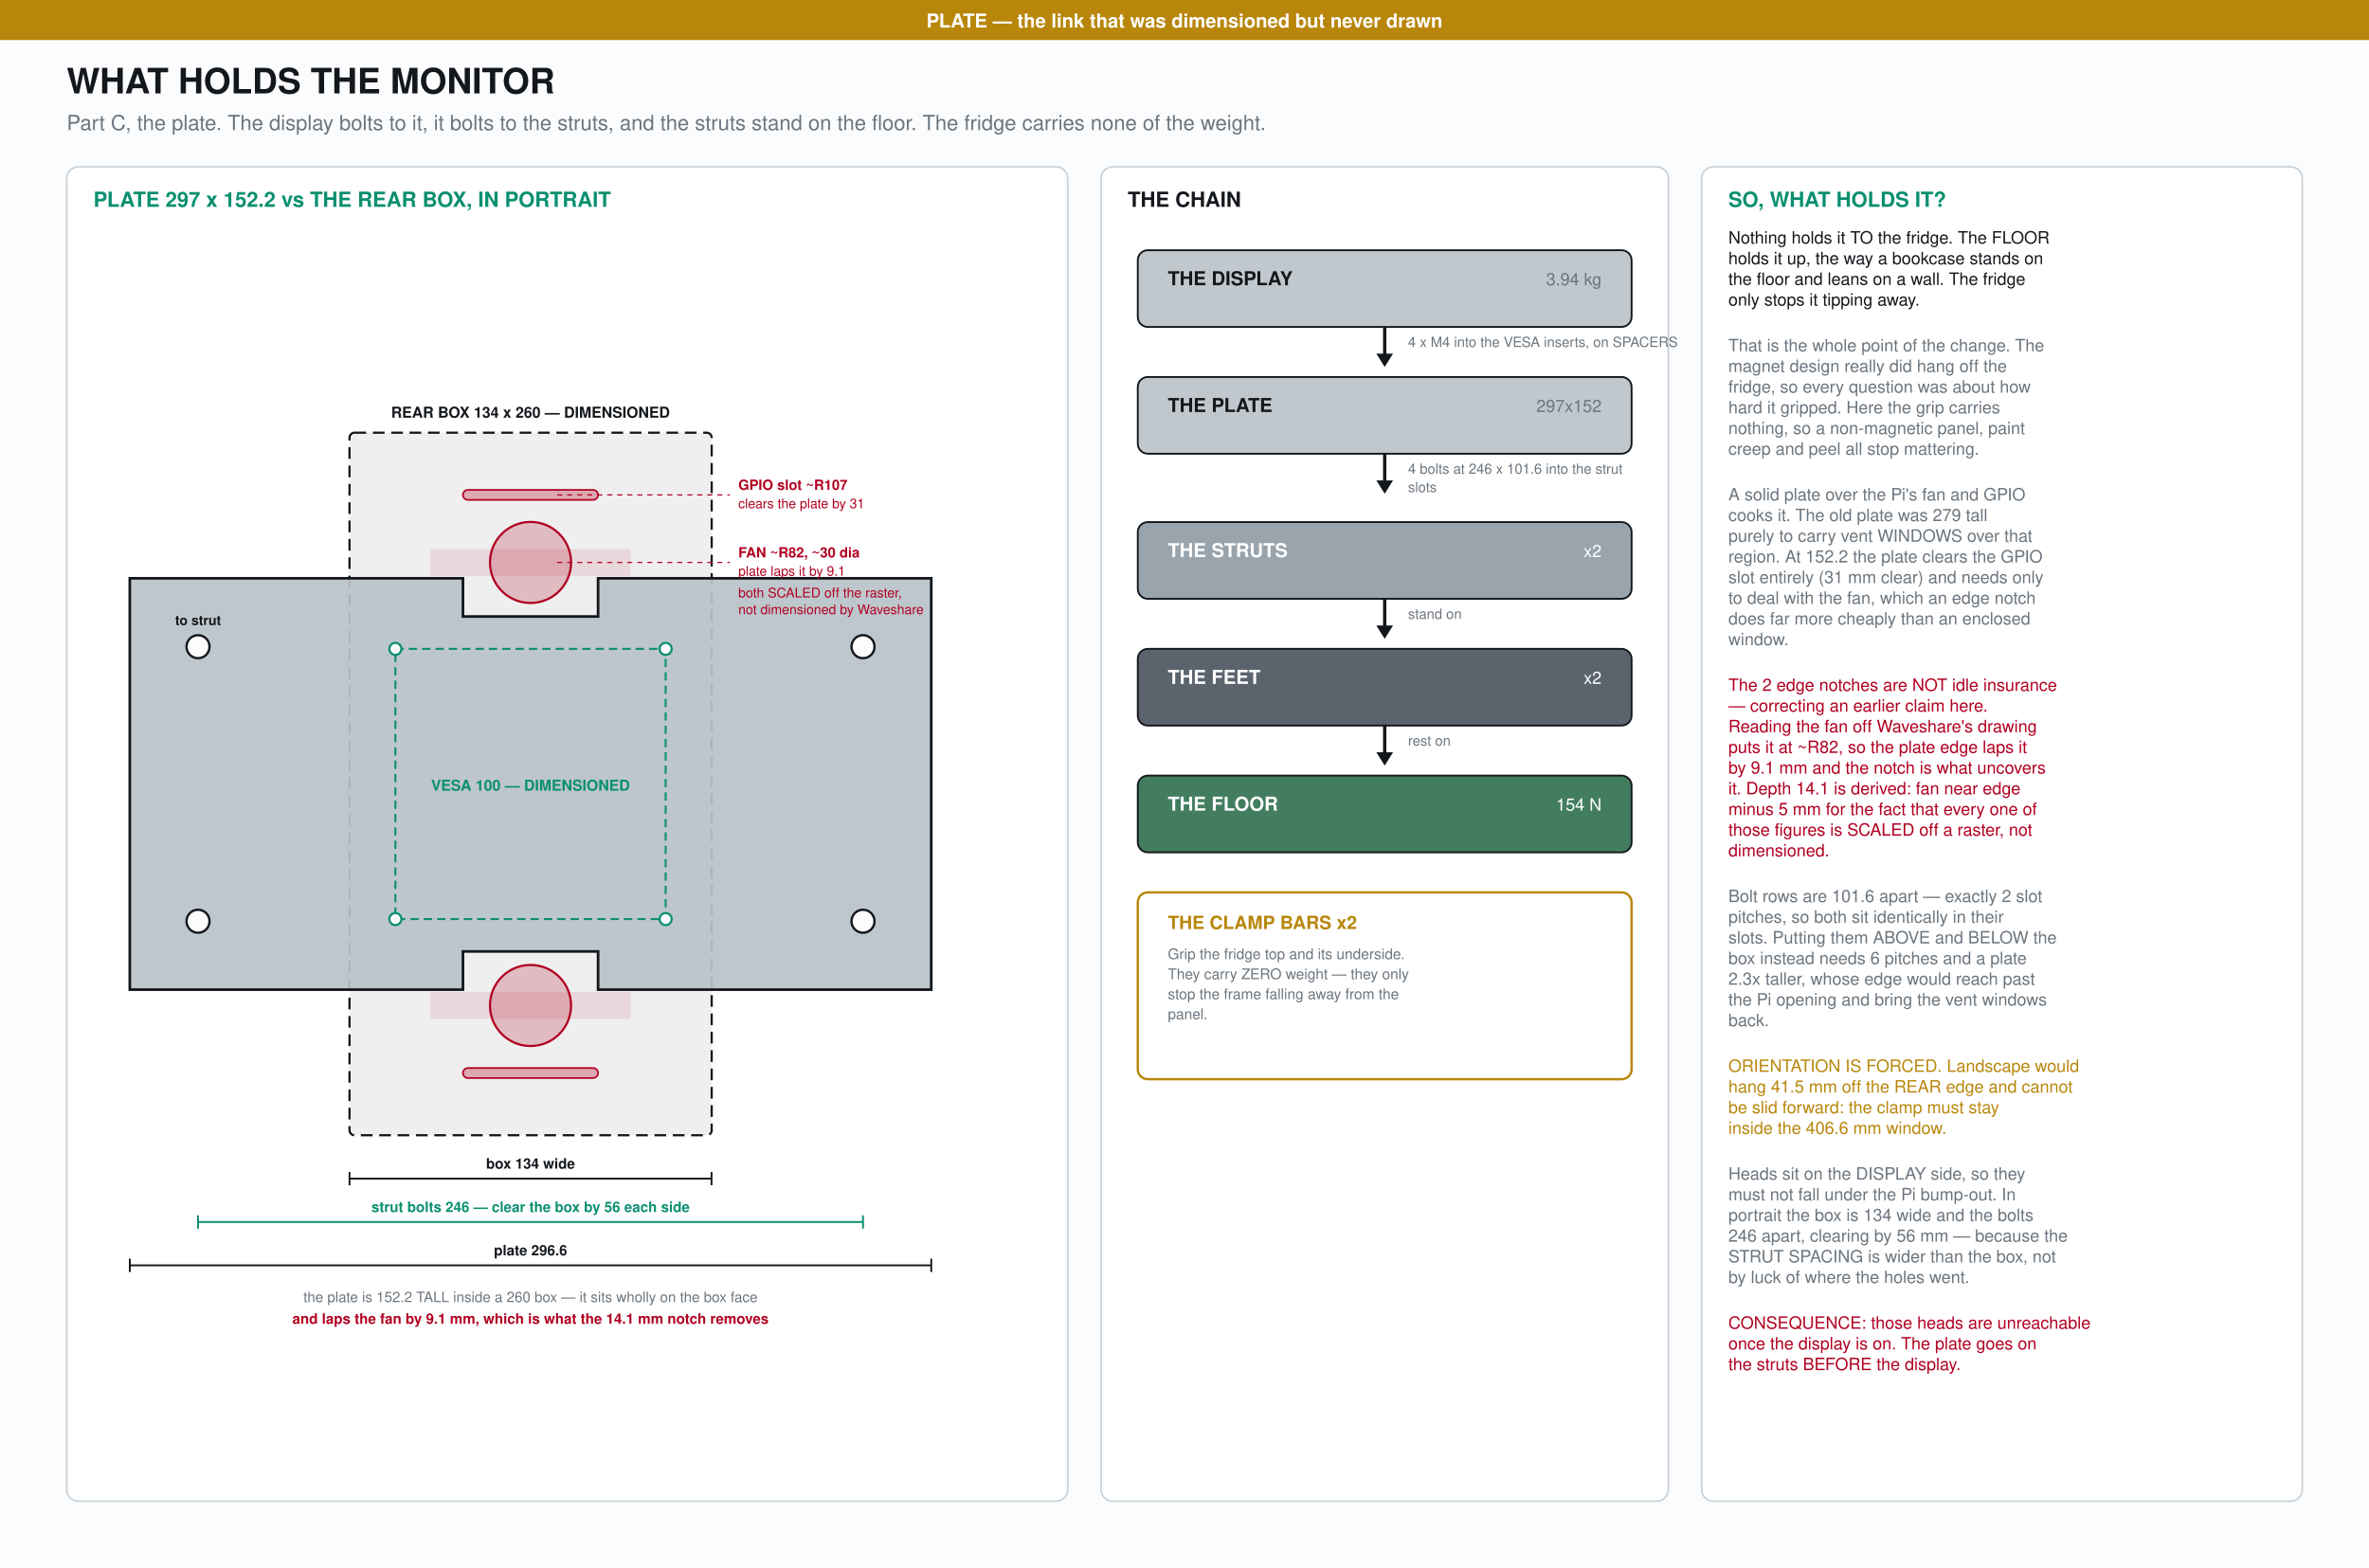
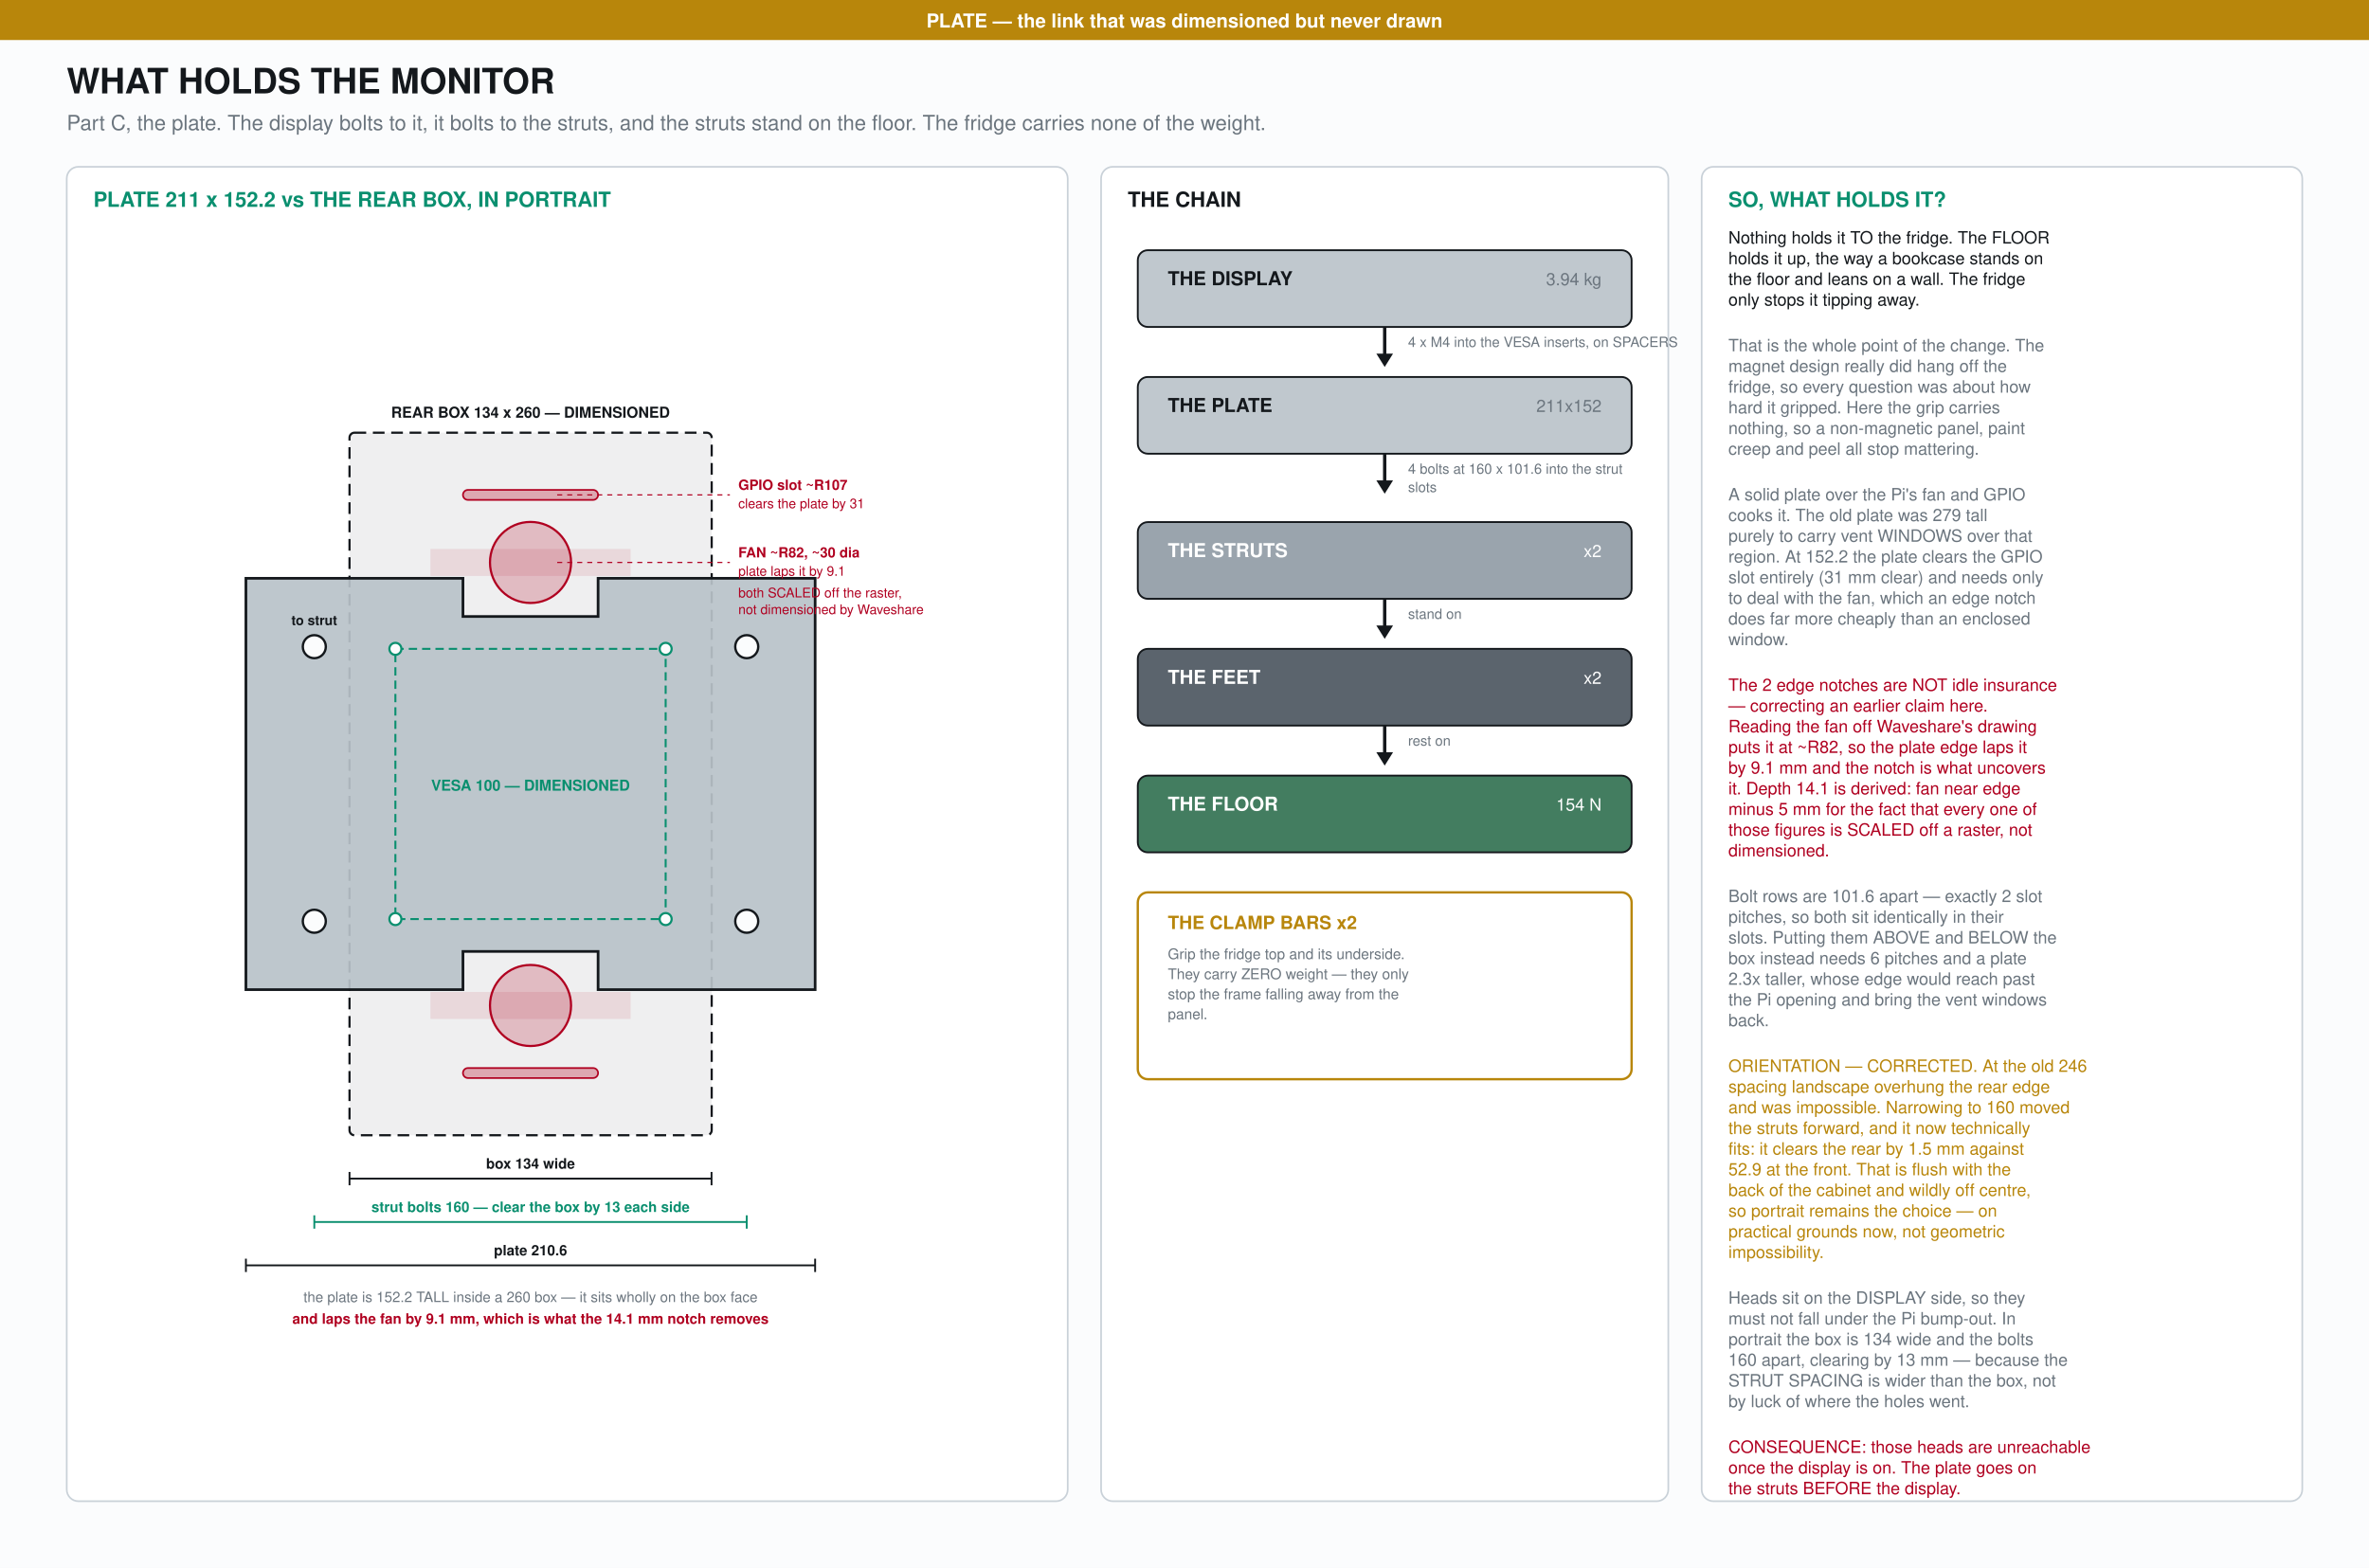
<svg xmlns="http://www.w3.org/2000/svg" width="1420" height="940" viewBox="0 0 1420 940">
  <rect width="1420" height="940" fill="#fbfcfd" />
  <rect width="1420" height="24" fill="#b8860b" />
  <text x="710.00" y="16.50" font-family="Helvetica,Arial,sans-serif" font-size="11.5" text-anchor="middle" fill="#fff" font-weight="bold">PLATE — the link that was dimensioned but never drawn</text>
  <text x="40.00" y="56.00" font-family="Helvetica,Arial,sans-serif" font-size="21" text-anchor="start" fill="#14181c" font-weight="bold">WHAT HOLDS THE MONITOR</text>
  <text x="40.00" y="78.00" font-family="Helvetica,Arial,sans-serif" font-size="12.5" text-anchor="start" fill="#6b757e" font-weight="normal">Part C, the plate. The display bolts to it, it bolts to the struts, and the struts stand on the floor. The fridge carries none of the weight.</text>
  <rect x="40.0" y="100.0" width="600.0" height="800.0" rx="7" fill="#fff" stroke="#c9d1d8" stroke-width="1" />
-   <text x="56.00" y="124.00" font-family="Helvetica,Arial,sans-serif" font-size="12.5" text-anchor="start" fill="#0a8f6f" font-weight="bold">PLATE 297 x 152.2 vs THE REAR BOX, IN PORTRAIT</text>
+   <text x="56.00" y="124.00" font-family="Helvetica,Arial,sans-serif" font-size="12.5" text-anchor="start" fill="#0a8f6f" font-weight="bold">PLATE 211 x 152.2 vs THE REAR BOX, IN PORTRAIT</text>
  <rect x="209.5" y="259.4" width="217.1" height="421.2" rx="3" fill="#101820" fill-opacity="0.07" stroke="#14181c" stroke-width="1.3" stroke-dasharray="7 4" />
  <text x="318.00" y="250.40" font-family="Helvetica,Arial,sans-serif" font-size="9.0" text-anchor="middle" fill="#14181c" font-weight="bold">REAR BOX 134 x 260  — DIMENSIONED</text>
-   <path d="M77.8 346.7 L277.5 346.7 L277.5 369.6 L358.5 369.6 L358.5 346.7 L558.2 346.7 L558.2 593.3 L358.5 593.3 L358.5 570.4 L277.5 570.4 L277.5 593.3 L77.8 593.3 Z" fill="#b9c2c9" fill-opacity="0.92" stroke="#14181c" stroke-width="1.6" />
+   <path d="M147.4 346.7 L277.5 346.7 L277.5 369.6 L358.5 369.6 L358.5 346.7 L488.6 346.7 L488.6 593.3 L358.5 593.3 L358.5 570.4 L277.5 570.4 L277.5 593.3 L147.4 593.3 Z" fill="#b9c2c9" fill-opacity="0.92" stroke="#14181c" stroke-width="1.6" />
  <circle cx="318.0" cy="337.2" r="24.3" fill="#b00020" fill-opacity="0.22" stroke="#b00020" stroke-width="1.3" />
  <rect x="258.0" y="329.1" width="120" height="16.2" fill="#b00020" fill-opacity="0.10" />
  <rect x="277.5" y="293.7" width="81.0" height="6" rx="3" fill="#b00020" fill-opacity="0.30" stroke="#b00020" stroke-width="1" />
  <circle cx="318.0" cy="602.8" r="24.3" fill="#b00020" fill-opacity="0.22" stroke="#b00020" stroke-width="1.3" />
  <rect x="258.0" y="594.7" width="120" height="16.2" fill="#b00020" fill-opacity="0.10" />
  <rect x="277.5" y="640.3" width="81.0" height="6" rx="3" fill="#b00020" fill-opacity="0.30" stroke="#b00020" stroke-width="1" />
  <line x1="334.0" y1="296.7" x2="437.5" y2="296.7" stroke="#b00020" stroke-width="0.7" stroke-dasharray="3 3" />
  <text x="442.54" y="293.66" font-family="Helvetica,Arial,sans-serif" font-size="8.4" text-anchor="start" fill="#b00020" font-weight="bold">GPIO slot ~R107</text>
  <text x="442.54" y="304.66" font-family="Helvetica,Arial,sans-serif" font-size="8.0" text-anchor="start" fill="#b00020" font-weight="normal">clears the plate by 31</text>
  <line x1="334.0" y1="337.2" x2="437.5" y2="337.2" stroke="#b00020" stroke-width="0.7" stroke-dasharray="3 3" />
  <text x="442.54" y="334.16" font-family="Helvetica,Arial,sans-serif" font-size="8.4" text-anchor="start" fill="#b00020" font-weight="bold">FAN ~R82, ~30 dia</text>
  <text x="442.54" y="345.16" font-family="Helvetica,Arial,sans-serif" font-size="8.0" text-anchor="start" fill="#b00020" font-weight="normal">plate laps it by 9.1</text>
  <text x="442.54" y="358.16" font-family="Helvetica,Arial,sans-serif" font-size="8.0" text-anchor="start" fill="#b00020" font-weight="normal">both SCALED off the raster,</text>
  <text x="442.54" y="368.16" font-family="Helvetica,Arial,sans-serif" font-size="8.0" text-anchor="start" fill="#b00020" font-weight="normal">not dimensioned by Waveshare</text>
  <rect x="237.0" y="389.0" width="162.0" height="162.0" fill="none" stroke="#0a8f6f" stroke-width="1.2" stroke-dasharray="5 3" />
  <circle cx="237.0" cy="389.0" r="3.6" fill="#fbfcfd" stroke="#0a8f6f" stroke-width="1.3" />
  <circle cx="237.0" cy="551.0" r="3.6" fill="#fbfcfd" stroke="#0a8f6f" stroke-width="1.3" />
  <circle cx="399.0" cy="389.0" r="3.6" fill="#fbfcfd" stroke="#0a8f6f" stroke-width="1.3" />
  <circle cx="399.0" cy="551.0" r="3.6" fill="#fbfcfd" stroke="#0a8f6f" stroke-width="1.3" />
  <text x="318.00" y="474.00" font-family="Helvetica,Arial,sans-serif" font-size="9.0" text-anchor="middle" fill="#0a8f6f" font-weight="bold">VESA 100 — DIMENSIONED</text>
-   <circle cx="118.7" cy="387.7" r="6.9" fill="#fbfcfd" stroke="#14181c" stroke-width="1.4" />
-   <circle cx="118.7" cy="552.3" r="6.9" fill="#fbfcfd" stroke="#14181c" stroke-width="1.4" />
-   <circle cx="517.3" cy="387.7" r="6.9" fill="#fbfcfd" stroke="#14181c" stroke-width="1.4" />
-   <circle cx="517.3" cy="552.3" r="6.9" fill="#fbfcfd" stroke="#14181c" stroke-width="1.4" />
-   <text x="118.74" y="374.70" font-family="Helvetica,Arial,sans-serif" font-size="8.0" text-anchor="middle" fill="#14181c" font-weight="bold">to strut</text>
+   <circle cx="188.4" cy="387.7" r="6.9" fill="#fbfcfd" stroke="#14181c" stroke-width="1.4" />
+   <circle cx="188.4" cy="552.3" r="6.9" fill="#fbfcfd" stroke="#14181c" stroke-width="1.4" />
+   <circle cx="447.6" cy="387.7" r="6.9" fill="#fbfcfd" stroke="#14181c" stroke-width="1.4" />
+   <circle cx="447.6" cy="552.3" r="6.9" fill="#fbfcfd" stroke="#14181c" stroke-width="1.4" />
+   <text x="188.40" y="374.70" font-family="Helvetica,Arial,sans-serif" font-size="8.0" text-anchor="middle" fill="#14181c" font-weight="bold">to strut</text>
  <line x1="209.5" y1="706.6" x2="426.5" y2="706.6" stroke="#14181c" stroke-width="1.1" />
  <line x1="209.5" y1="702.6" x2="209.5" y2="710.6" stroke="#14181c" stroke-width="1.1" />
  <line x1="426.5" y1="702.6" x2="426.5" y2="710.6" stroke="#14181c" stroke-width="1.1" />
  <text x="318.00" y="700.60" font-family="Helvetica,Arial,sans-serif" font-size="8.6" text-anchor="middle" fill="#14181c" font-weight="bold">box 134 wide</text>
-   <line x1="118.7" y1="732.6" x2="517.3" y2="732.6" stroke="#0a8f6f" stroke-width="1.1" />
-   <line x1="118.7" y1="728.6" x2="118.7" y2="736.6" stroke="#0a8f6f" stroke-width="1.1" />
-   <line x1="517.3" y1="728.6" x2="517.3" y2="736.6" stroke="#0a8f6f" stroke-width="1.1" />
-   <text x="318.00" y="726.60" font-family="Helvetica,Arial,sans-serif" font-size="8.6" text-anchor="middle" fill="#0a8f6f" font-weight="bold">strut bolts 246 — clear the box by 56 each side</text>
-   <line x1="77.8" y1="758.6" x2="558.2" y2="758.6" stroke="#14181c" stroke-width="1.1" />
-   <line x1="77.8" y1="754.6" x2="77.8" y2="762.6" stroke="#14181c" stroke-width="1.1" />
-   <line x1="558.2" y1="754.6" x2="558.2" y2="762.6" stroke="#14181c" stroke-width="1.1" />
-   <text x="318.00" y="752.60" font-family="Helvetica,Arial,sans-serif" font-size="8.6" text-anchor="middle" fill="#14181c" font-weight="bold">plate 296.6</text>
+   <line x1="188.4" y1="732.6" x2="447.6" y2="732.6" stroke="#0a8f6f" stroke-width="1.1" />
+   <line x1="188.4" y1="728.6" x2="188.4" y2="736.6" stroke="#0a8f6f" stroke-width="1.1" />
+   <line x1="447.6" y1="728.6" x2="447.6" y2="736.6" stroke="#0a8f6f" stroke-width="1.1" />
+   <text x="318.00" y="726.60" font-family="Helvetica,Arial,sans-serif" font-size="8.6" text-anchor="middle" fill="#0a8f6f" font-weight="bold">strut bolts 160 — clear the box by 13 each side</text>
+   <line x1="147.4" y1="758.6" x2="488.6" y2="758.6" stroke="#14181c" stroke-width="1.1" />
+   <line x1="147.4" y1="754.6" x2="147.4" y2="762.6" stroke="#14181c" stroke-width="1.1" />
+   <line x1="488.6" y1="754.6" x2="488.6" y2="762.6" stroke="#14181c" stroke-width="1.1" />
+   <text x="318.00" y="752.60" font-family="Helvetica,Arial,sans-serif" font-size="8.6" text-anchor="middle" fill="#14181c" font-weight="bold">plate 210.6</text>
  <text x="318.00" y="780.60" font-family="Helvetica,Arial,sans-serif" font-size="8.6" text-anchor="middle" fill="#6b757e" font-weight="normal">the plate is 152.2 TALL inside a 260 box — it sits wholly on the box face</text>
  <text x="318.00" y="793.60" font-family="Helvetica,Arial,sans-serif" font-size="8.6" text-anchor="middle" fill="#b00020" font-weight="bold">and laps the fan by 9.1 mm, which is what the 14.1 mm notch removes</text>
  <rect x="660.0" y="100.0" width="340.0" height="800.0" rx="7" fill="#fff" stroke="#c9d1d8" stroke-width="1" />
  <text x="676.00" y="124.00" font-family="Helvetica,Arial,sans-serif" font-size="12.5" text-anchor="start" fill="#14181c" font-weight="bold">THE CHAIN</text>
  <rect x="682" y="150.0" width="296" height="46" rx="6" fill="#b9c2c9" fill-opacity="0.9" stroke="#14181c" stroke-width="1.1" />
  <text x="700.00" y="171.00" font-family="Helvetica,Arial,sans-serif" font-size="11.5" text-anchor="start" fill="#14181c" font-weight="bold">THE DISPLAY</text>
  <text x="960.00" y="171.00" font-family="Helvetica,Arial,sans-serif" font-size="10.2" text-anchor="end" fill="#6b757e" font-weight="normal">3.94 kg</text>
  <line x1="830" y1="196.0" x2="830" y2="218.0" stroke="#14181c" stroke-width="2" />
  <path d="M825 212.0 L830 220.0 L835 212.0" fill="#14181c" />
  <text x="844.00" y="208.00" font-family="Helvetica,Arial,sans-serif" font-size="8.4" text-anchor="start" fill="#6b757e" font-weight="normal">4 x M4 into the VESA inserts, on SPACERS</text>
  <rect x="682" y="226.0" width="296" height="46" rx="6" fill="#b9c2c9" fill-opacity="0.9" stroke="#14181c" stroke-width="1.1" />
  <text x="700.00" y="247.00" font-family="Helvetica,Arial,sans-serif" font-size="11.5" text-anchor="start" fill="#14181c" font-weight="bold">THE PLATE</text>
-   <text x="960.00" y="247.00" font-family="Helvetica,Arial,sans-serif" font-size="10.2" text-anchor="end" fill="#6b757e" font-weight="normal">297x152</text>
+   <text x="960.00" y="247.00" font-family="Helvetica,Arial,sans-serif" font-size="10.2" text-anchor="end" fill="#6b757e" font-weight="normal">211x152</text>
  <line x1="830" y1="272.0" x2="830" y2="294.0" stroke="#14181c" stroke-width="2" />
  <path d="M825 288.0 L830 296.0 L835 288.0" fill="#14181c" />
-   <text x="844.00" y="284.00" font-family="Helvetica,Arial,sans-serif" font-size="8.4" text-anchor="start" fill="#6b757e" font-weight="normal">4 bolts at 246 x 101.6 into the strut</text>
+   <text x="844.00" y="284.00" font-family="Helvetica,Arial,sans-serif" font-size="8.4" text-anchor="start" fill="#6b757e" font-weight="normal">4 bolts at 160 x 101.6 into the strut</text>
  <text x="844.00" y="295.00" font-family="Helvetica,Arial,sans-serif" font-size="8.4" text-anchor="start" fill="#6b757e" font-weight="normal">slots</text>
  <rect x="682" y="313.0" width="296" height="46" rx="6" fill="#8f9aa4" fill-opacity="0.9" stroke="#14181c" stroke-width="1.1" />
  <text x="700.00" y="334.00" font-family="Helvetica,Arial,sans-serif" font-size="11.5" text-anchor="start" fill="#fff" font-weight="bold">THE STRUTS</text>
  <text x="960.00" y="334.00" font-family="Helvetica,Arial,sans-serif" font-size="10.2" text-anchor="end" fill="#fff" font-weight="normal">x2</text>
  <line x1="830" y1="359.0" x2="830" y2="381.0" stroke="#14181c" stroke-width="2" />
  <path d="M825 375.0 L830 383.0 L835 375.0" fill="#14181c" />
  <text x="844.00" y="371.00" font-family="Helvetica,Arial,sans-serif" font-size="8.4" text-anchor="start" fill="#6b757e" font-weight="normal">stand on</text>
  <rect x="682" y="389.0" width="296" height="46" rx="6" fill="#4a545e" fill-opacity="0.9" stroke="#14181c" stroke-width="1.1" />
  <text x="700.00" y="410.00" font-family="Helvetica,Arial,sans-serif" font-size="11.5" text-anchor="start" fill="#fff" font-weight="bold">THE FEET</text>
  <text x="960.00" y="410.00" font-family="Helvetica,Arial,sans-serif" font-size="10.2" text-anchor="end" fill="#fff" font-weight="normal">x2</text>
  <line x1="830" y1="435.0" x2="830" y2="457.0" stroke="#14181c" stroke-width="2" />
  <path d="M825 451.0 L830 459.0 L835 451.0" fill="#14181c" />
  <text x="844.00" y="447.00" font-family="Helvetica,Arial,sans-serif" font-size="8.4" text-anchor="start" fill="#6b757e" font-weight="normal">rest on</text>
  <rect x="682" y="465.0" width="296" height="46" rx="6" fill="#2f6f4f" fill-opacity="0.9" stroke="#14181c" stroke-width="1.1" />
  <text x="700.00" y="486.00" font-family="Helvetica,Arial,sans-serif" font-size="11.5" text-anchor="start" fill="#fff" font-weight="bold">THE FLOOR</text>
  <text x="960.00" y="486.00" font-family="Helvetica,Arial,sans-serif" font-size="10.2" text-anchor="end" fill="#fff" font-weight="normal">154 N</text>
  <rect x="682" y="535.0" width="296" height="112" rx="6" fill="#fff" stroke="#b8860b" stroke-width="1.4" />
  <text x="700.00" y="557.00" font-family="Helvetica,Arial,sans-serif" font-size="11" text-anchor="start" fill="#b8860b" font-weight="bold">THE CLAMP BARS x2</text>
  <text x="700.00" y="575.00" font-family="Helvetica,Arial,sans-serif" font-size="8.8" text-anchor="start" fill="#6b757e" font-weight="normal">Grip the fridge top and its underside.</text>
  <text x="700.00" y="587.00" font-family="Helvetica,Arial,sans-serif" font-size="8.8" text-anchor="start" fill="#6b757e" font-weight="normal">They carry ZERO weight — they only</text>
  <text x="700.00" y="599.00" font-family="Helvetica,Arial,sans-serif" font-size="8.8" text-anchor="start" fill="#6b757e" font-weight="normal">stop the frame falling away from the</text>
  <text x="700.00" y="611.00" font-family="Helvetica,Arial,sans-serif" font-size="8.8" text-anchor="start" fill="#6b757e" font-weight="normal">panel.</text>
  <rect x="1020.0" y="100.0" width="360.0" height="800.0" rx="7" fill="#fff" stroke="#c9d1d8" stroke-width="1" />
  <text x="1036.00" y="124.00" font-family="Helvetica,Arial,sans-serif" font-size="12.5" text-anchor="start" fill="#0a8f6f" font-weight="bold">SO, WHAT HOLDS IT?</text>
  <text x="1036.00" y="146.00" font-family="Helvetica,Arial,sans-serif" font-size="10.2" text-anchor="start" fill="#14181c" font-weight="normal">Nothing holds it TO the fridge. The FLOOR</text>
  <text x="1036.00" y="158.40" font-family="Helvetica,Arial,sans-serif" font-size="10.2" text-anchor="start" fill="#14181c" font-weight="normal">holds it up, the way a bookcase stands on</text>
  <text x="1036.00" y="170.80" font-family="Helvetica,Arial,sans-serif" font-size="10.2" text-anchor="start" fill="#14181c" font-weight="normal">the floor and leans on a wall. The fridge</text>
  <text x="1036.00" y="183.20" font-family="Helvetica,Arial,sans-serif" font-size="10.2" text-anchor="start" fill="#14181c" font-weight="normal">only stops it tipping away.</text>
  <text x="1036.00" y="210.60" font-family="Helvetica,Arial,sans-serif" font-size="10.2" text-anchor="start" fill="#6b757e" font-weight="normal">That is the whole point of the change. The</text>
  <text x="1036.00" y="223.00" font-family="Helvetica,Arial,sans-serif" font-size="10.2" text-anchor="start" fill="#6b757e" font-weight="normal">magnet design really did hang off the</text>
  <text x="1036.00" y="235.40" font-family="Helvetica,Arial,sans-serif" font-size="10.2" text-anchor="start" fill="#6b757e" font-weight="normal">fridge, so every question was about how</text>
  <text x="1036.00" y="247.80" font-family="Helvetica,Arial,sans-serif" font-size="10.2" text-anchor="start" fill="#6b757e" font-weight="normal">hard it gripped. Here the grip carries</text>
  <text x="1036.00" y="260.20" font-family="Helvetica,Arial,sans-serif" font-size="10.2" text-anchor="start" fill="#6b757e" font-weight="normal">nothing, so a non-magnetic panel, paint</text>
  <text x="1036.00" y="272.60" font-family="Helvetica,Arial,sans-serif" font-size="10.2" text-anchor="start" fill="#6b757e" font-weight="normal">creep and peel all stop mattering.</text>
  <text x="1036.00" y="300.00" font-family="Helvetica,Arial,sans-serif" font-size="10.2" text-anchor="start" fill="#6b757e" font-weight="normal">A solid plate over the Pi's fan and GPIO</text>
  <text x="1036.00" y="312.40" font-family="Helvetica,Arial,sans-serif" font-size="10.2" text-anchor="start" fill="#6b757e" font-weight="normal">cooks it. The old plate was 279 tall</text>
  <text x="1036.00" y="324.80" font-family="Helvetica,Arial,sans-serif" font-size="10.2" text-anchor="start" fill="#6b757e" font-weight="normal">purely to carry vent WINDOWS over that</text>
  <text x="1036.00" y="337.20" font-family="Helvetica,Arial,sans-serif" font-size="10.2" text-anchor="start" fill="#6b757e" font-weight="normal">region. At 152.2 the plate clears the GPIO</text>
  <text x="1036.00" y="349.60" font-family="Helvetica,Arial,sans-serif" font-size="10.2" text-anchor="start" fill="#6b757e" font-weight="normal">slot entirely (31 mm clear) and needs only</text>
  <text x="1036.00" y="362.00" font-family="Helvetica,Arial,sans-serif" font-size="10.2" text-anchor="start" fill="#6b757e" font-weight="normal">to deal with the fan, which an edge notch</text>
  <text x="1036.00" y="374.40" font-family="Helvetica,Arial,sans-serif" font-size="10.2" text-anchor="start" fill="#6b757e" font-weight="normal">does far more cheaply than an enclosed</text>
  <text x="1036.00" y="386.80" font-family="Helvetica,Arial,sans-serif" font-size="10.2" text-anchor="start" fill="#6b757e" font-weight="normal">window.</text>
  <text x="1036.00" y="414.20" font-family="Helvetica,Arial,sans-serif" font-size="10.2" text-anchor="start" fill="#b00020" font-weight="normal">The 2 edge notches are NOT idle insurance</text>
  <text x="1036.00" y="426.60" font-family="Helvetica,Arial,sans-serif" font-size="10.2" text-anchor="start" fill="#b00020" font-weight="normal">— correcting an earlier claim here.</text>
  <text x="1036.00" y="439.00" font-family="Helvetica,Arial,sans-serif" font-size="10.2" text-anchor="start" fill="#b00020" font-weight="normal">Reading the fan off Waveshare's drawing</text>
  <text x="1036.00" y="451.40" font-family="Helvetica,Arial,sans-serif" font-size="10.2" text-anchor="start" fill="#b00020" font-weight="normal">puts it at ~R82, so the plate edge laps it</text>
  <text x="1036.00" y="463.80" font-family="Helvetica,Arial,sans-serif" font-size="10.2" text-anchor="start" fill="#b00020" font-weight="normal">by 9.1 mm and the notch is what uncovers</text>
  <text x="1036.00" y="476.20" font-family="Helvetica,Arial,sans-serif" font-size="10.2" text-anchor="start" fill="#b00020" font-weight="normal">it. Depth 14.1 is derived: fan near edge</text>
  <text x="1036.00" y="488.60" font-family="Helvetica,Arial,sans-serif" font-size="10.2" text-anchor="start" fill="#b00020" font-weight="normal">minus 5 mm for the fact that every one of</text>
  <text x="1036.00" y="501.00" font-family="Helvetica,Arial,sans-serif" font-size="10.2" text-anchor="start" fill="#b00020" font-weight="normal">those figures is SCALED off a raster, not</text>
  <text x="1036.00" y="513.40" font-family="Helvetica,Arial,sans-serif" font-size="10.2" text-anchor="start" fill="#b00020" font-weight="normal">dimensioned.</text>
  <text x="1036.00" y="540.80" font-family="Helvetica,Arial,sans-serif" font-size="10.2" text-anchor="start" fill="#6b757e" font-weight="normal">Bolt rows are 101.6 apart — exactly 2 slot</text>
  <text x="1036.00" y="553.20" font-family="Helvetica,Arial,sans-serif" font-size="10.2" text-anchor="start" fill="#6b757e" font-weight="normal">pitches, so both sit identically in their</text>
  <text x="1036.00" y="565.60" font-family="Helvetica,Arial,sans-serif" font-size="10.2" text-anchor="start" fill="#6b757e" font-weight="normal">slots. Putting them ABOVE and BELOW the</text>
  <text x="1036.00" y="578.00" font-family="Helvetica,Arial,sans-serif" font-size="10.2" text-anchor="start" fill="#6b757e" font-weight="normal">box instead needs 6 pitches and a plate</text>
  <text x="1036.00" y="590.40" font-family="Helvetica,Arial,sans-serif" font-size="10.2" text-anchor="start" fill="#6b757e" font-weight="normal">2.3x taller, whose edge would reach past</text>
  <text x="1036.00" y="602.80" font-family="Helvetica,Arial,sans-serif" font-size="10.2" text-anchor="start" fill="#6b757e" font-weight="normal">the Pi opening and bring the vent windows</text>
  <text x="1036.00" y="615.20" font-family="Helvetica,Arial,sans-serif" font-size="10.2" text-anchor="start" fill="#6b757e" font-weight="normal">back.</text>
-   <text x="1036.00" y="642.60" font-family="Helvetica,Arial,sans-serif" font-size="10.2" text-anchor="start" fill="#b8860b" font-weight="normal">ORIENTATION IS FORCED. Landscape would</text>
-   <text x="1036.00" y="655.00" font-family="Helvetica,Arial,sans-serif" font-size="10.2" text-anchor="start" fill="#b8860b" font-weight="normal">hang 41.5 mm off the REAR edge and cannot</text>
-   <text x="1036.00" y="667.40" font-family="Helvetica,Arial,sans-serif" font-size="10.2" text-anchor="start" fill="#b8860b" font-weight="normal">be slid forward: the clamp must stay</text>
-   <text x="1036.00" y="679.80" font-family="Helvetica,Arial,sans-serif" font-size="10.2" text-anchor="start" fill="#b8860b" font-weight="normal">inside the 406.6 mm window.</text>
-   <text x="1036.00" y="707.20" font-family="Helvetica,Arial,sans-serif" font-size="10.2" text-anchor="start" fill="#6b757e" font-weight="normal">Heads sit on the DISPLAY side, so they</text>
-   <text x="1036.00" y="719.60" font-family="Helvetica,Arial,sans-serif" font-size="10.2" text-anchor="start" fill="#6b757e" font-weight="normal">must not fall under the Pi bump-out. In</text>
-   <text x="1036.00" y="732.00" font-family="Helvetica,Arial,sans-serif" font-size="10.2" text-anchor="start" fill="#6b757e" font-weight="normal">portrait the box is 134 wide and the bolts</text>
-   <text x="1036.00" y="744.40" font-family="Helvetica,Arial,sans-serif" font-size="10.2" text-anchor="start" fill="#6b757e" font-weight="normal">246 apart, clearing by 56 mm — because the</text>
-   <text x="1036.00" y="756.80" font-family="Helvetica,Arial,sans-serif" font-size="10.2" text-anchor="start" fill="#6b757e" font-weight="normal">STRUT SPACING is wider than the box, not</text>
-   <text x="1036.00" y="769.20" font-family="Helvetica,Arial,sans-serif" font-size="10.2" text-anchor="start" fill="#6b757e" font-weight="normal">by luck of where the holes went.</text>
-   <text x="1036.00" y="796.60" font-family="Helvetica,Arial,sans-serif" font-size="10.2" text-anchor="start" fill="#b00020" font-weight="normal">CONSEQUENCE: those heads are unreachable</text>
-   <text x="1036.00" y="809.00" font-family="Helvetica,Arial,sans-serif" font-size="10.2" text-anchor="start" fill="#b00020" font-weight="normal">once the display is on. The plate goes on</text>
-   <text x="1036.00" y="821.40" font-family="Helvetica,Arial,sans-serif" font-size="10.2" text-anchor="start" fill="#b00020" font-weight="normal">the struts BEFORE the display.</text>
+   <text x="1036.00" y="642.60" font-family="Helvetica,Arial,sans-serif" font-size="10.2" text-anchor="start" fill="#b8860b" font-weight="normal">ORIENTATION — CORRECTED. At the old 246</text>
+   <text x="1036.00" y="655.00" font-family="Helvetica,Arial,sans-serif" font-size="10.2" text-anchor="start" fill="#b8860b" font-weight="normal">spacing landscape overhung the rear edge</text>
+   <text x="1036.00" y="667.40" font-family="Helvetica,Arial,sans-serif" font-size="10.2" text-anchor="start" fill="#b8860b" font-weight="normal">and was impossible. Narrowing to 160 moved</text>
+   <text x="1036.00" y="679.80" font-family="Helvetica,Arial,sans-serif" font-size="10.2" text-anchor="start" fill="#b8860b" font-weight="normal">the struts forward, and it now technically</text>
+   <text x="1036.00" y="692.20" font-family="Helvetica,Arial,sans-serif" font-size="10.2" text-anchor="start" fill="#b8860b" font-weight="normal">fits: it clears the rear by 1.5 mm against</text>
+   <text x="1036.00" y="704.60" font-family="Helvetica,Arial,sans-serif" font-size="10.2" text-anchor="start" fill="#b8860b" font-weight="normal">52.9 at the front. That is flush with the</text>
+   <text x="1036.00" y="717.00" font-family="Helvetica,Arial,sans-serif" font-size="10.2" text-anchor="start" fill="#b8860b" font-weight="normal">back of the cabinet and wildly off centre,</text>
+   <text x="1036.00" y="729.40" font-family="Helvetica,Arial,sans-serif" font-size="10.2" text-anchor="start" fill="#b8860b" font-weight="normal">so portrait remains the choice — on</text>
+   <text x="1036.00" y="741.80" font-family="Helvetica,Arial,sans-serif" font-size="10.2" text-anchor="start" fill="#b8860b" font-weight="normal">practical grounds now, not geometric</text>
+   <text x="1036.00" y="754.20" font-family="Helvetica,Arial,sans-serif" font-size="10.2" text-anchor="start" fill="#b8860b" font-weight="normal">impossibility.</text>
+   <text x="1036.00" y="781.60" font-family="Helvetica,Arial,sans-serif" font-size="10.2" text-anchor="start" fill="#6b757e" font-weight="normal">Heads sit on the DISPLAY side, so they</text>
+   <text x="1036.00" y="794.00" font-family="Helvetica,Arial,sans-serif" font-size="10.2" text-anchor="start" fill="#6b757e" font-weight="normal">must not fall under the Pi bump-out. In</text>
+   <text x="1036.00" y="806.40" font-family="Helvetica,Arial,sans-serif" font-size="10.2" text-anchor="start" fill="#6b757e" font-weight="normal">portrait the box is 134 wide and the bolts</text>
+   <text x="1036.00" y="818.80" font-family="Helvetica,Arial,sans-serif" font-size="10.2" text-anchor="start" fill="#6b757e" font-weight="normal">160 apart, clearing by 13 mm — because the</text>
+   <text x="1036.00" y="831.20" font-family="Helvetica,Arial,sans-serif" font-size="10.2" text-anchor="start" fill="#6b757e" font-weight="normal">STRUT SPACING is wider than the box, not</text>
+   <text x="1036.00" y="843.60" font-family="Helvetica,Arial,sans-serif" font-size="10.2" text-anchor="start" fill="#6b757e" font-weight="normal">by luck of where the holes went.</text>
+   <text x="1036.00" y="871.00" font-family="Helvetica,Arial,sans-serif" font-size="10.2" text-anchor="start" fill="#b00020" font-weight="normal">CONSEQUENCE: those heads are unreachable</text>
+   <text x="1036.00" y="883.40" font-family="Helvetica,Arial,sans-serif" font-size="10.2" text-anchor="start" fill="#b00020" font-weight="normal">once the display is on. The plate goes on</text>
+   <text x="1036.00" y="895.80" font-family="Helvetica,Arial,sans-serif" font-size="10.2" text-anchor="start" fill="#b00020" font-weight="normal">the struts BEFORE the display.</text>
</svg>
